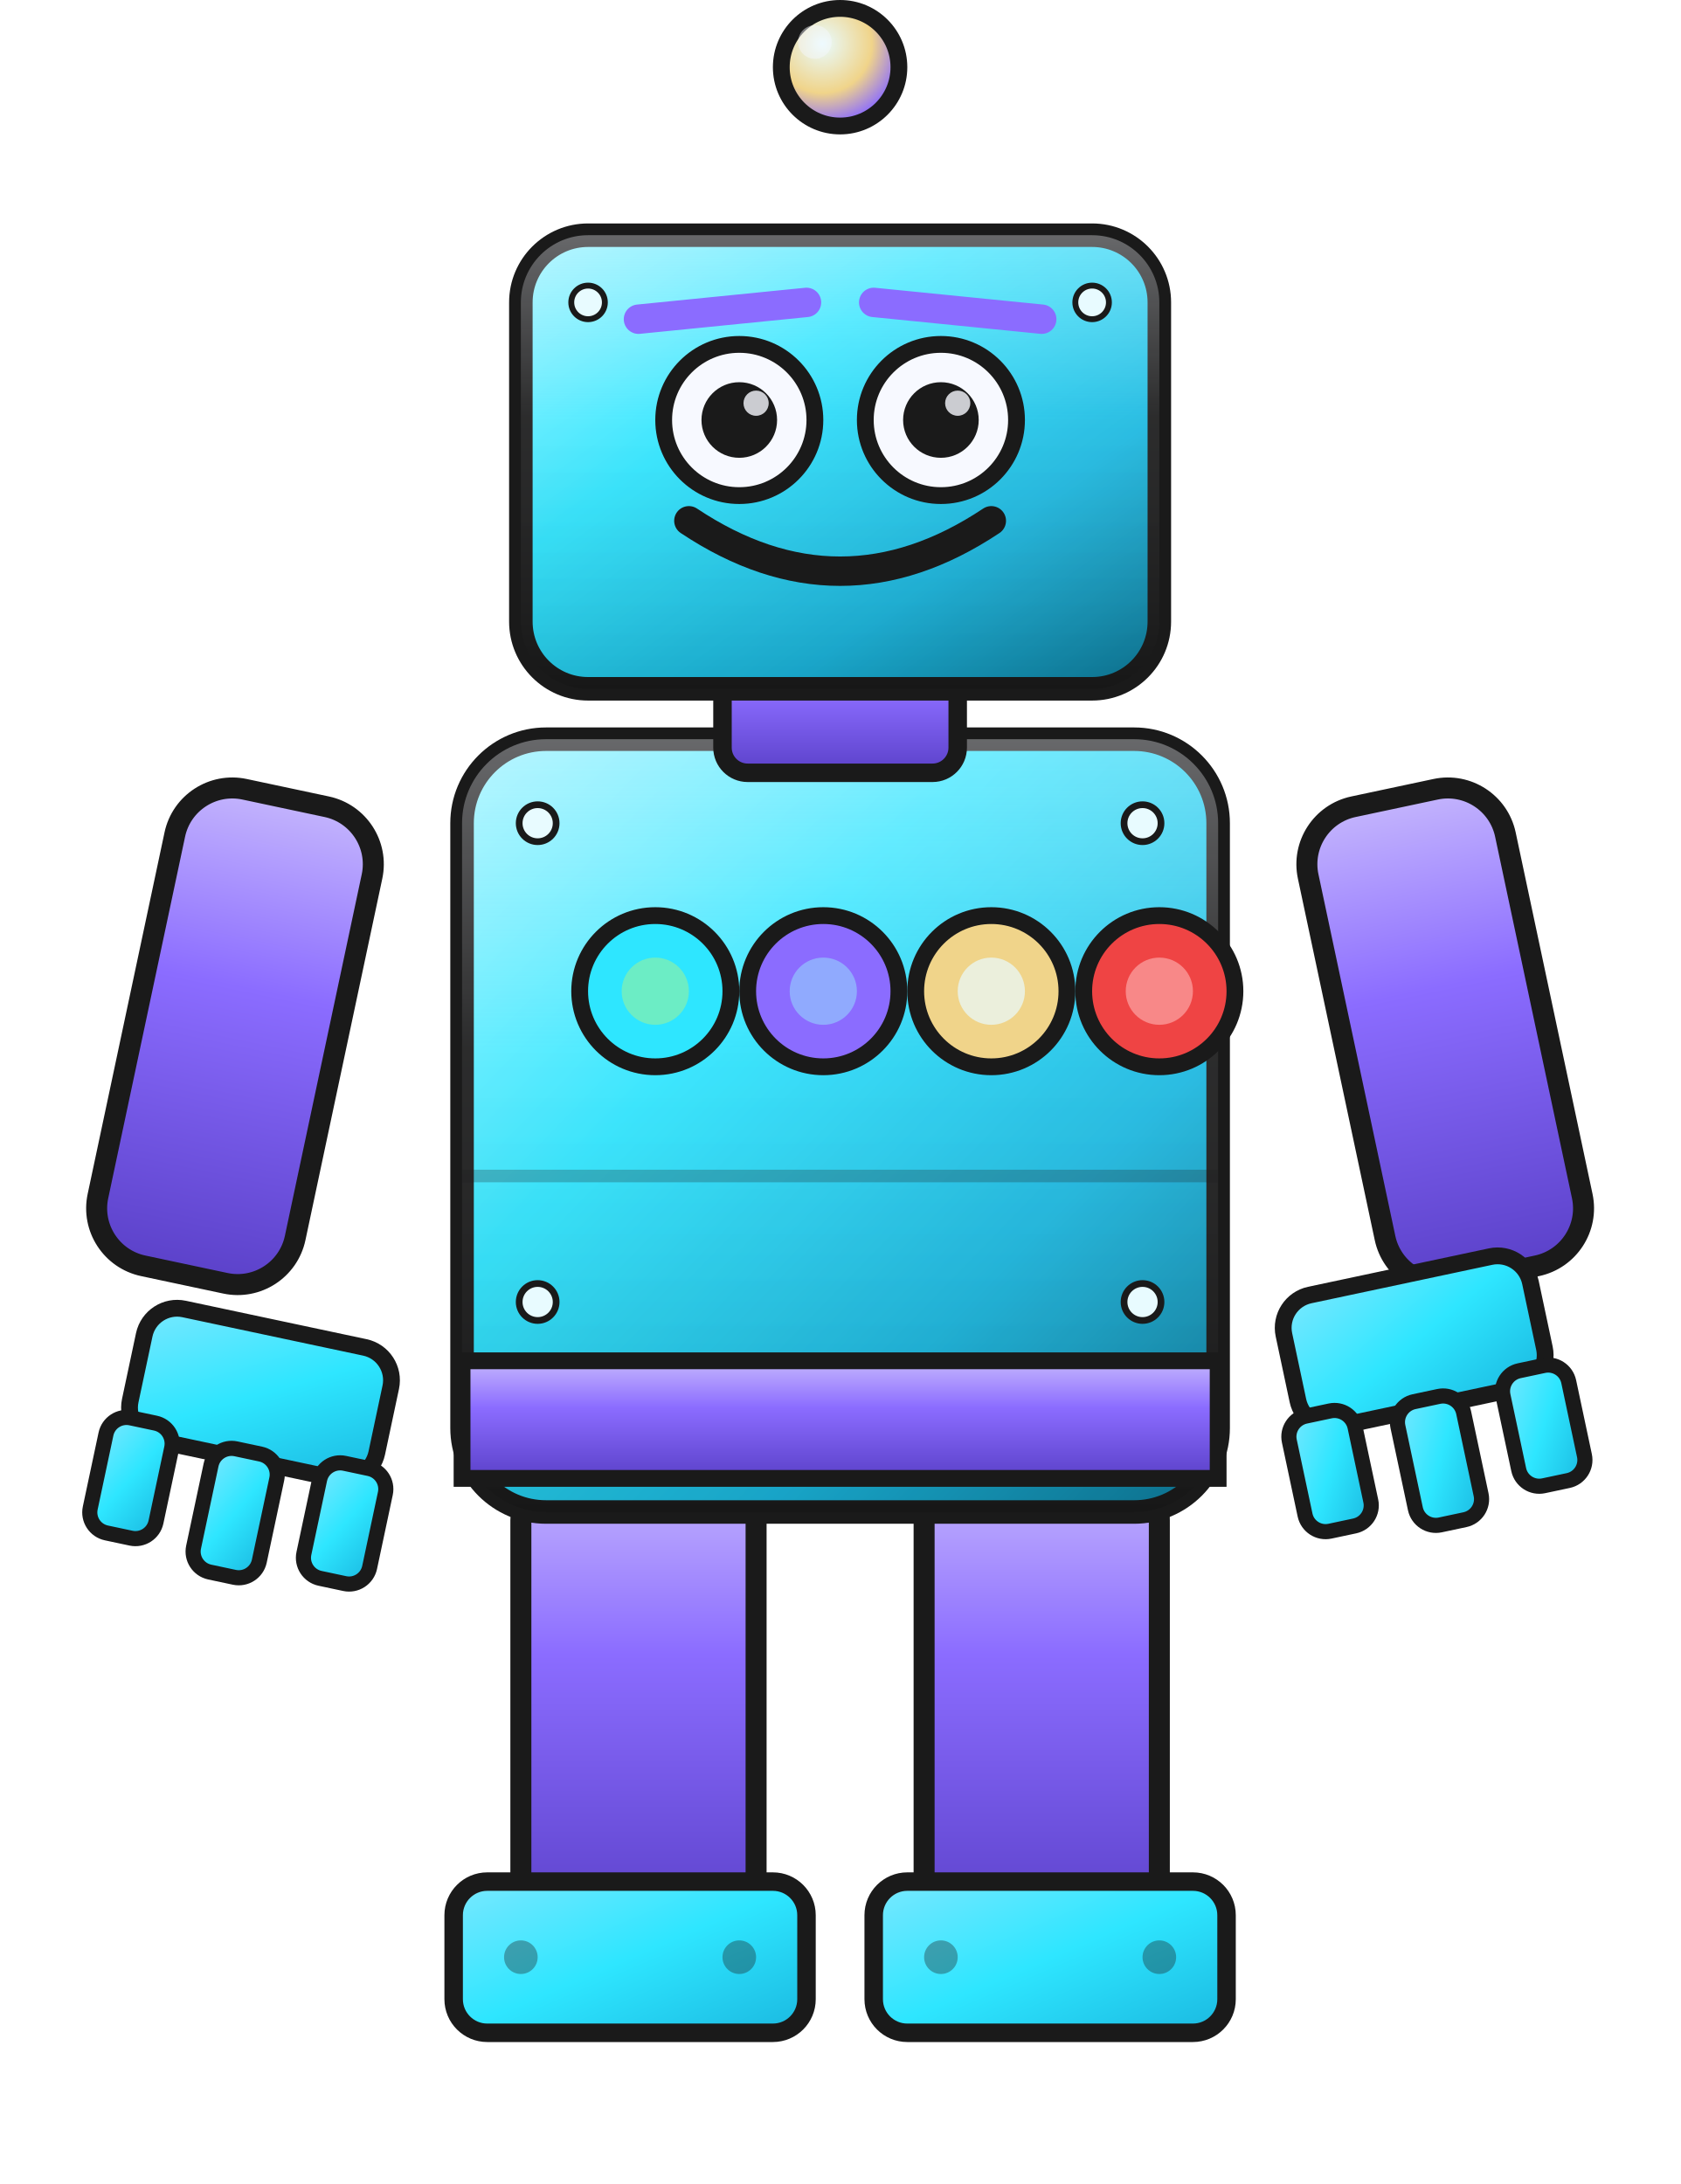
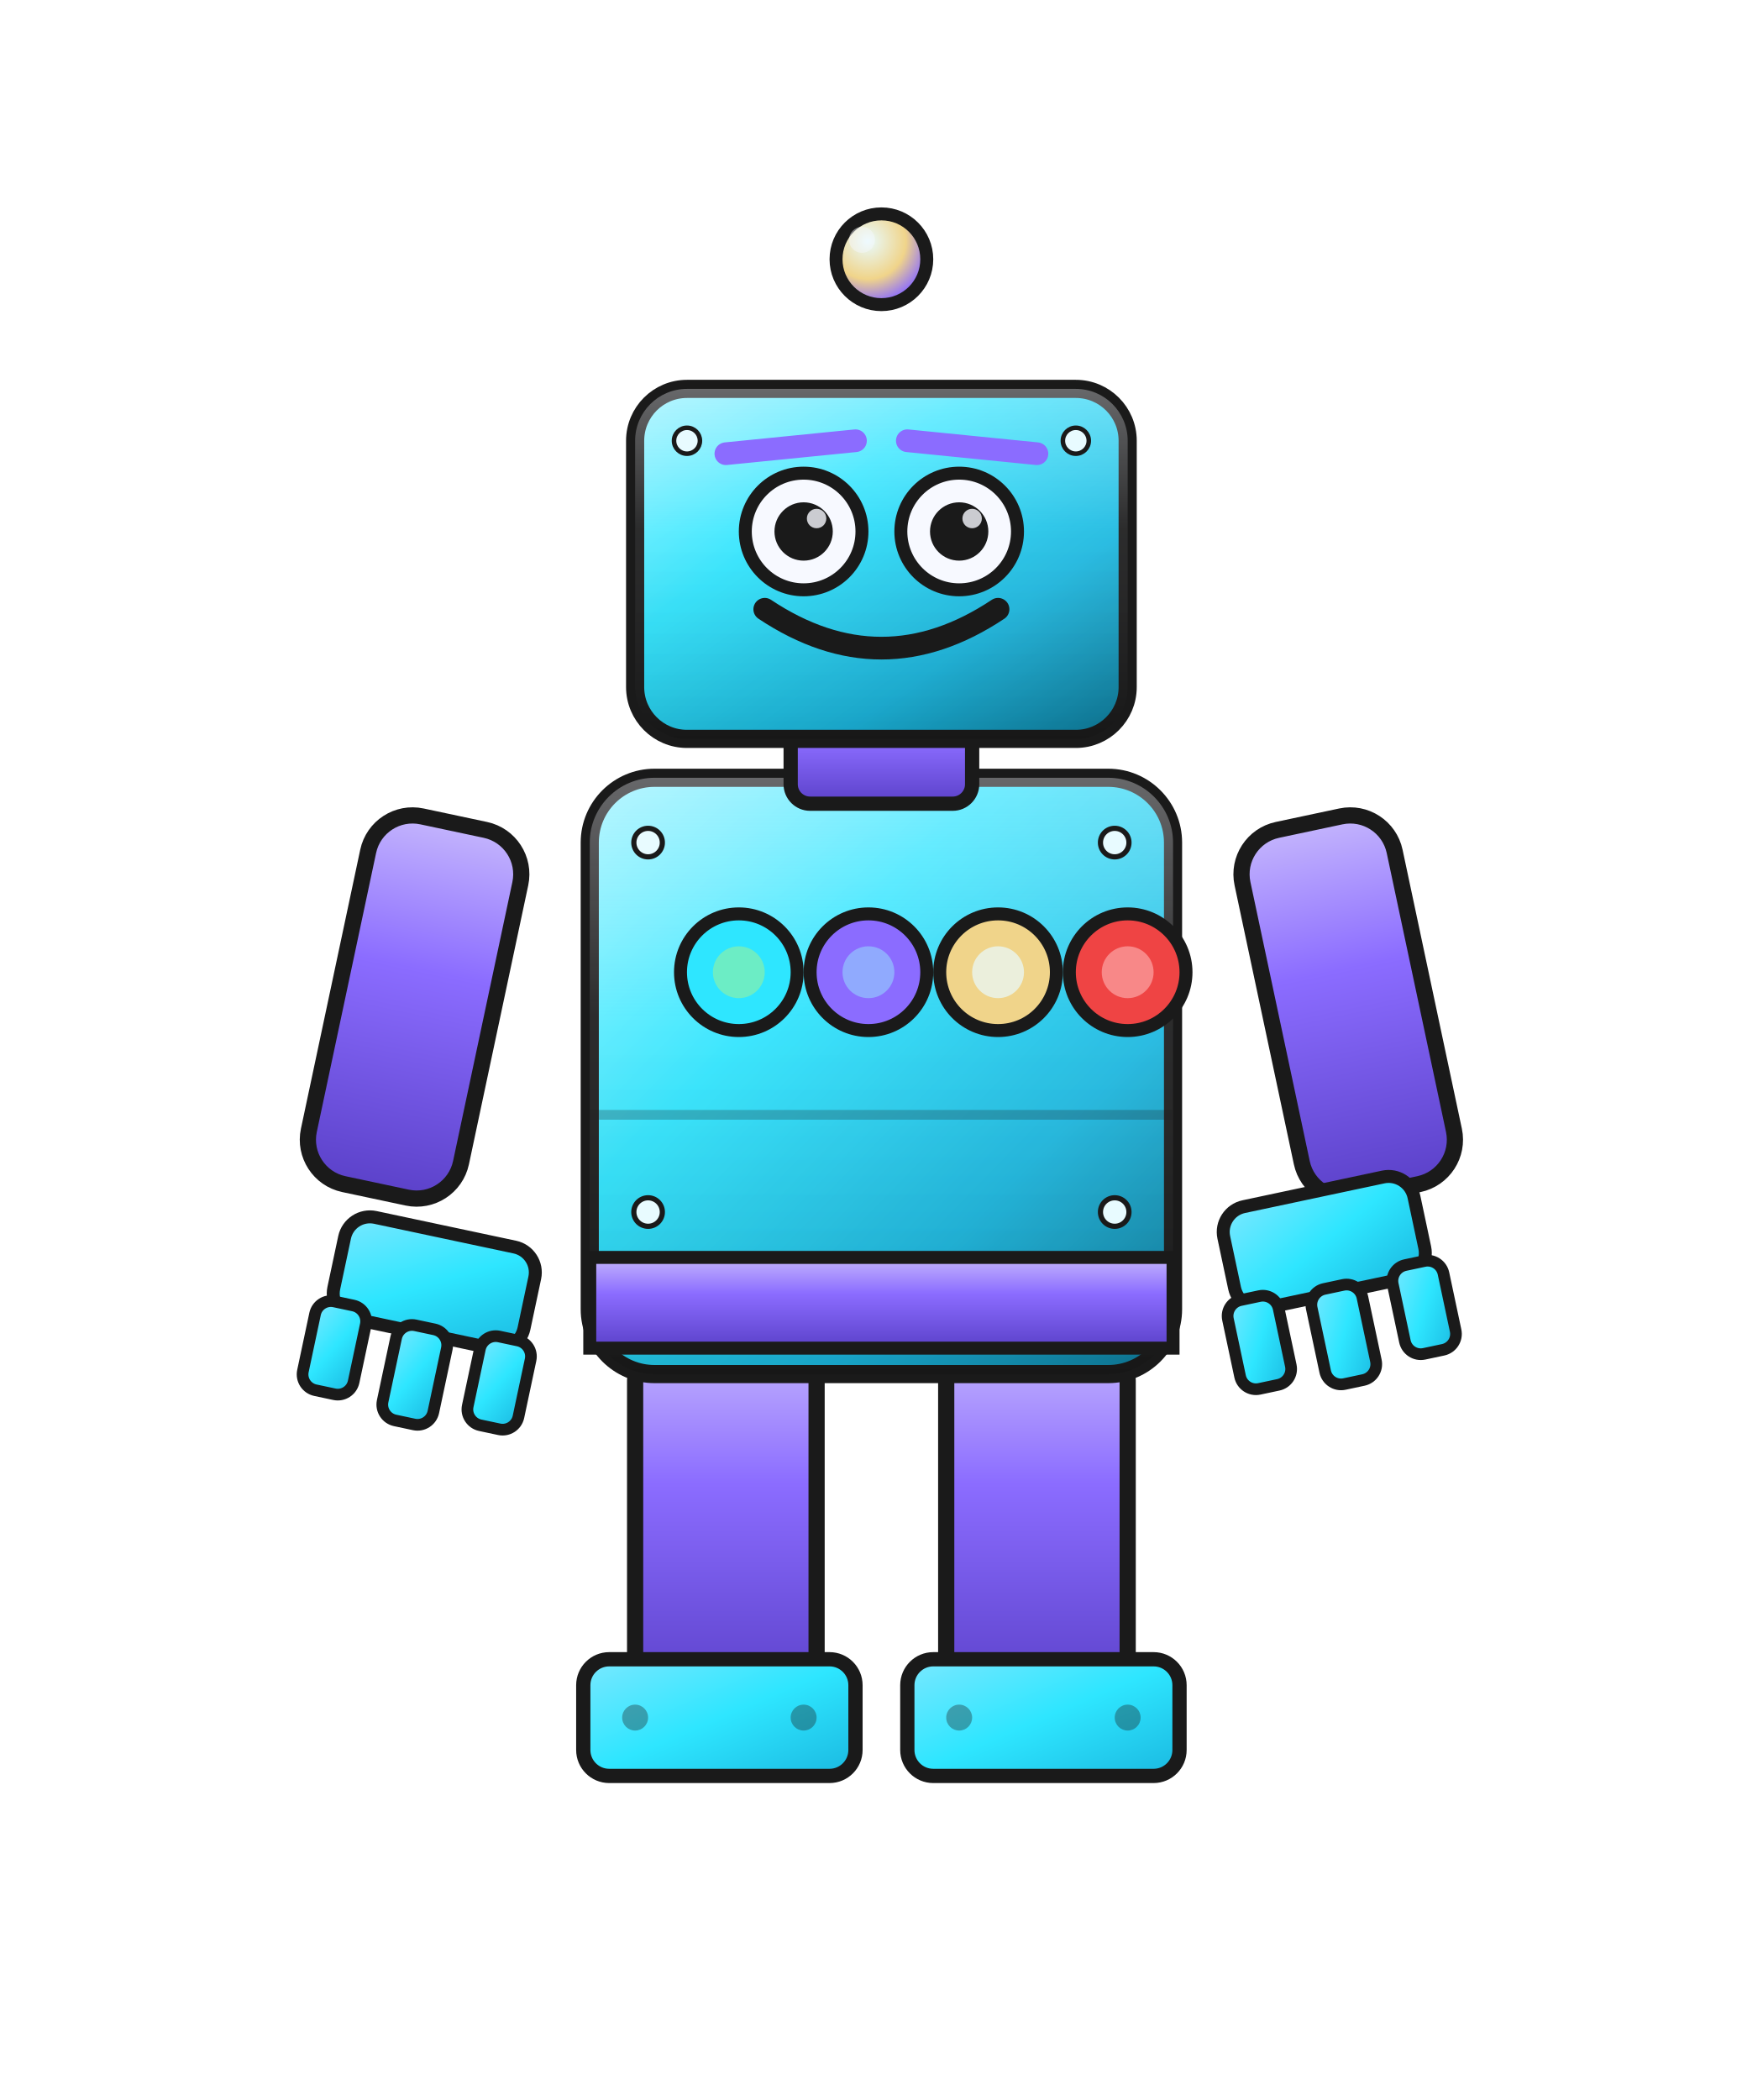
- <svg xmlns="http://www.w3.org/2000/svg" viewBox="0 0 200 260" fill="none" role="img" aria-label="BertyBot standing">
+ <svg xmlns="http://www.w3.org/2000/svg" viewBox="-36 -32 272 324" overflow="visible" fill="none" role="img" aria-label="BertyBot standing">
  <defs>
    <linearGradient id="twstandingBody" x1="0%" y1="0%" x2="100%" y2="100%">
      <stop offset="0%" stop-color="#9af4ff" />
      <stop offset="35%" stop-color="#2ee6ff" />
      <stop offset="70%" stop-color="#1ab8e0" />
      <stop offset="100%" stop-color="#0d7a9a" />
    </linearGradient>
    <linearGradient id="twstandingRed" x1="0%" y1="0%" x2="0%" y2="100%">
      <stop offset="0%" stop-color="#c4b5fd" />
      <stop offset="40%" stop-color="#8b6cff" />
      <stop offset="100%" stop-color="#5b41c9" />
    </linearGradient>
    <linearGradient id="twstandingHand" x1="0%" y1="0%" x2="100%" y2="100%">
      <stop offset="0%" stop-color="#7ae8ff" />
      <stop offset="50%" stop-color="#2ee6ff" />
      <stop offset="100%" stop-color="#1ab8e0" />
    </linearGradient>
    <linearGradient id="twstandingShine" x1="0%" y1="0%" x2="0%" y2="100%">
      <stop offset="0%" stop-color="#f7f9ff" stop-opacity="0.35" />
      <stop offset="40%" stop-color="#f7f9ff" stop-opacity="0.08" />
      <stop offset="100%" stop-color="#000000" stop-opacity="0.12" />
    </linearGradient>
    <radialGradient id="twstandingAnt" cx="35%" cy="30%" r="70%">
      <stop offset="0%" stop-color="#e8fbff" />
      <stop offset="60%" stop-color="#f0d48a" />
      <stop offset="100%" stop-color="#8b6cff" />
    </radialGradient>
  </defs>
  <g>
    <rect x="62" y="175" width="28" height="55" rx="6" fill="url(#twstandingRed)" stroke="#1a1a1a" stroke-width="2.5" />
    <rect x="110" y="175" width="28" height="55" rx="6" fill="url(#twstandingRed)" stroke="#1a1a1a" stroke-width="2.5" />
    <rect x="54" y="224" width="42" height="18" rx="4" fill="url(#twstandingHand)" stroke="#1a1a1a" stroke-width="2.2" />
    <rect x="104" y="224" width="42" height="18" rx="4" fill="url(#twstandingHand)" stroke="#1a1a1a" stroke-width="2.2" />
    <circle cx="62" cy="233" r="2" fill="#1a1a1a" opacity="0.35" />
    <circle cx="88" cy="233" r="2" fill="#1a1a1a" opacity="0.35" />
    <circle cx="112" cy="233" r="2" fill="#1a1a1a" opacity="0.35" />
    <circle cx="138" cy="233" r="2" fill="#1a1a1a" opacity="0.35" />
  </g>
  <g>
    <rect x="22" y="95" width="24" height="58" rx="7" fill="url(#twstandingRed)" stroke="#1a1a1a" stroke-width="2.5" transform="rotate(12 34 95)" />
    <rect x="154" y="95" width="24" height="58" rx="7" fill="url(#twstandingRed)" stroke="#1a1a1a" stroke-width="2.5" transform="rotate(-12 166 95)" />
-     <g transform="translate(18,155) rotate(12)">
+     <g data-berty-hand="left" transform="translate(18,155) rotate(12)">
      <rect x="0" y="0" width="30" height="16" rx="4" fill="url(#twstandingHand)" stroke="#1a1a1a" stroke-width="2" />
      <rect x="-2" y="14" width="8" height="14" rx="2.5" fill="url(#twstandingHand)" stroke="#1a1a1a" stroke-width="1.8" />
      <rect x="11" y="15" width="8" height="15" rx="2.5" fill="url(#twstandingHand)" stroke="#1a1a1a" stroke-width="1.8" />
      <rect x="24" y="14" width="8" height="14" rx="2.5" fill="url(#twstandingHand)" stroke="#1a1a1a" stroke-width="1.8" />
    </g>
-     <g transform="translate(152,155) rotate(-12)">
+     <g data-berty-hand="right" transform="translate(152,155) rotate(-12)">
      <rect x="0" y="0" width="30" height="16" rx="4" fill="url(#twstandingHand)" stroke="#1a1a1a" stroke-width="2" />
      <rect x="-2" y="14" width="8" height="14" rx="2.5" fill="url(#twstandingHand)" stroke="#1a1a1a" stroke-width="1.8" />
      <rect x="11" y="15" width="8" height="15" rx="2.5" fill="url(#twstandingHand)" stroke="#1a1a1a" stroke-width="1.8" />
      <rect x="24" y="14" width="8" height="14" rx="2.5" fill="url(#twstandingHand)" stroke="#1a1a1a" stroke-width="1.8" />
    </g>
  </g>
  <g>
    <rect x="55" y="88" width="90" height="92" rx="10" fill="url(#twstandingBody)" stroke="#1a1a1a" stroke-width="2.8" />
    <rect x="55" y="88" width="90" height="92" rx="10" fill="url(#twstandingShine)" />
    <line x1="55" y1="140" x2="145" y2="140" stroke="#1a1a1a" stroke-width="1.5" opacity="0.25" />
    <rect x="55" y="162" width="90" height="14" fill="url(#twstandingRed)" stroke="#1a1a1a" stroke-width="2" />
    <circle cx="64" cy="98" r="2.2" fill="#e8fbff" stroke="#1a1a1a" stroke-width="0.8" />
    <circle cx="136" cy="98" r="2.2" fill="#e8fbff" stroke="#1a1a1a" stroke-width="0.8" />
    <circle cx="64" cy="155" r="2.2" fill="#e8fbff" stroke="#1a1a1a" stroke-width="0.8" />
    <circle cx="136" cy="155" r="2.2" fill="#e8fbff" stroke="#1a1a1a" stroke-width="0.8" />
    <circle cx="78" cy="118" r="9" fill="#2ee6ff" stroke="#1a1a1a" stroke-width="2" />
    <circle cx="78" cy="118" r="4" fill="#86efac" opacity="0.7" />
    <circle cx="98" cy="118" r="9" fill="#8b6cff" stroke="#1a1a1a" stroke-width="2" />
    <circle cx="98" cy="118" r="4" fill="#93c5fd" opacity="0.7" />
    <circle cx="118" cy="118" r="9" fill="#f0d48a" stroke="#1a1a1a" stroke-width="2" />
    <circle cx="118" cy="118" r="4" fill="#e8fbff" opacity="0.7" />
    <circle cx="138" cy="118" r="9" fill="#ef4444" stroke="#1a1a1a" stroke-width="2" />
    <circle cx="138" cy="118" r="4" fill="#fca5a5" opacity="0.7" />
  </g>
  <rect x="86" y="76" width="28" height="16" rx="3" fill="url(#twstandingRed)" stroke="#1a1a1a" stroke-width="2.2" />
  <g>
    <rect x="62" y="28" width="76" height="54" rx="8" fill="url(#twstandingBody)" stroke="#1a1a1a" stroke-width="2.8" />
    <rect x="62" y="28" width="76" height="54" rx="8" fill="url(#twstandingShine)" />
    <circle cx="70" cy="36" r="2" fill="#e8fbff" stroke="#1a1a1a" stroke-width="0.7" />
    <circle cx="130" cy="36" r="2" fill="#e8fbff" stroke="#1a1a1a" stroke-width="0.7" />
    <circle cx="88" cy="50" r="9" fill="#f7f9ff" stroke="#1a1a1a" stroke-width="2" />
    <circle cx="112" cy="50" r="9" fill="#f7f9ff" stroke="#1a1a1a" stroke-width="2" />
    <circle cx="88" cy="50" r="4.5" fill="#1a1a1a" />
    <circle cx="112" cy="50" r="4.5" fill="#1a1a1a" />
    <circle cx="90" cy="48" r="1.5" fill="#f7f9ff" opacity="0.8" />
    <circle cx="114" cy="48" r="1.5" fill="#f7f9ff" opacity="0.8" />
    <path d="M76 38 L96 36" stroke="#8b6cff" stroke-width="3.5" stroke-linecap="round" />
    <path d="M104 36 L124 38" stroke="#8b6cff" stroke-width="3.5" stroke-linecap="round" />
    <path d="M82 62 Q100 74 118 62" fill="none" stroke="#1a1a1a" stroke-width="3.5" stroke-linecap="round" />
  </g>
  <line x1="100" y1="28" x2="100" y2="12" stroke="url(#twstandingRed)" stroke-width="4" stroke-linecap="round" />
  <circle cx="100" cy="8" r="7" fill="url(#twstandingAnt)" stroke="#1a1a1a" stroke-width="2" />
  <circle cx="97" cy="5" r="2" fill="#f7f9ff" opacity="0.45" />
</svg>
